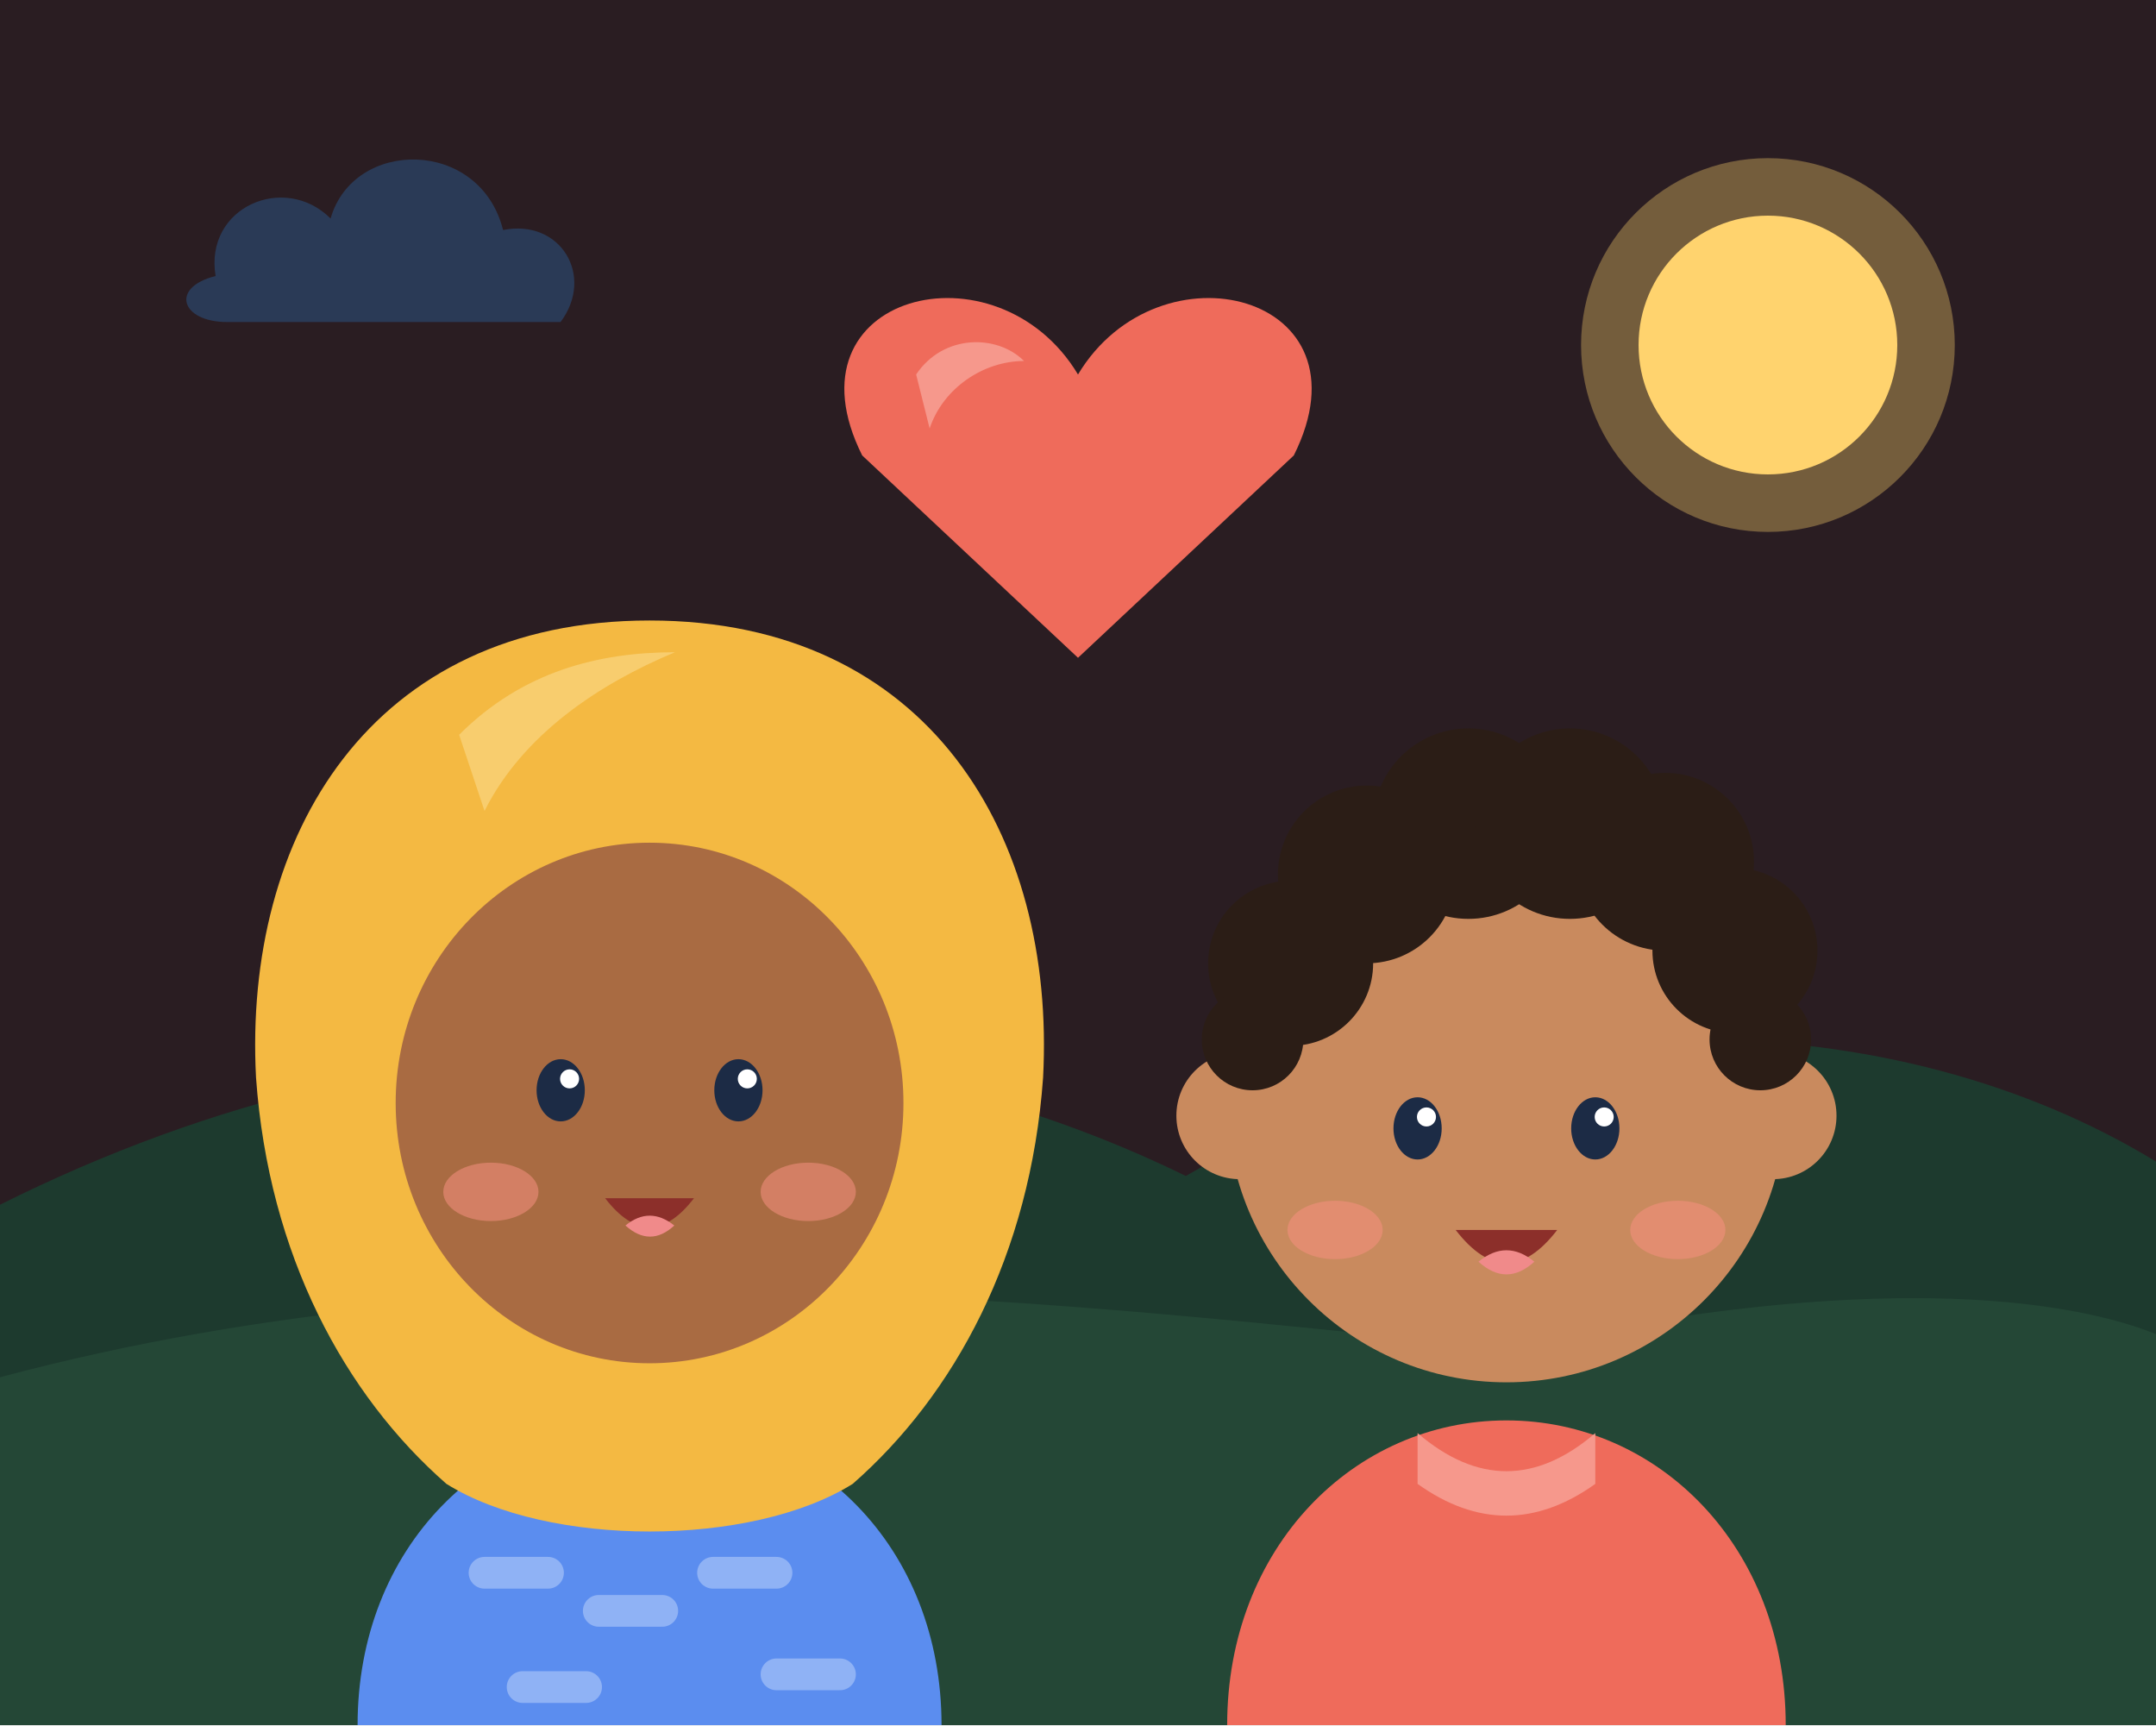
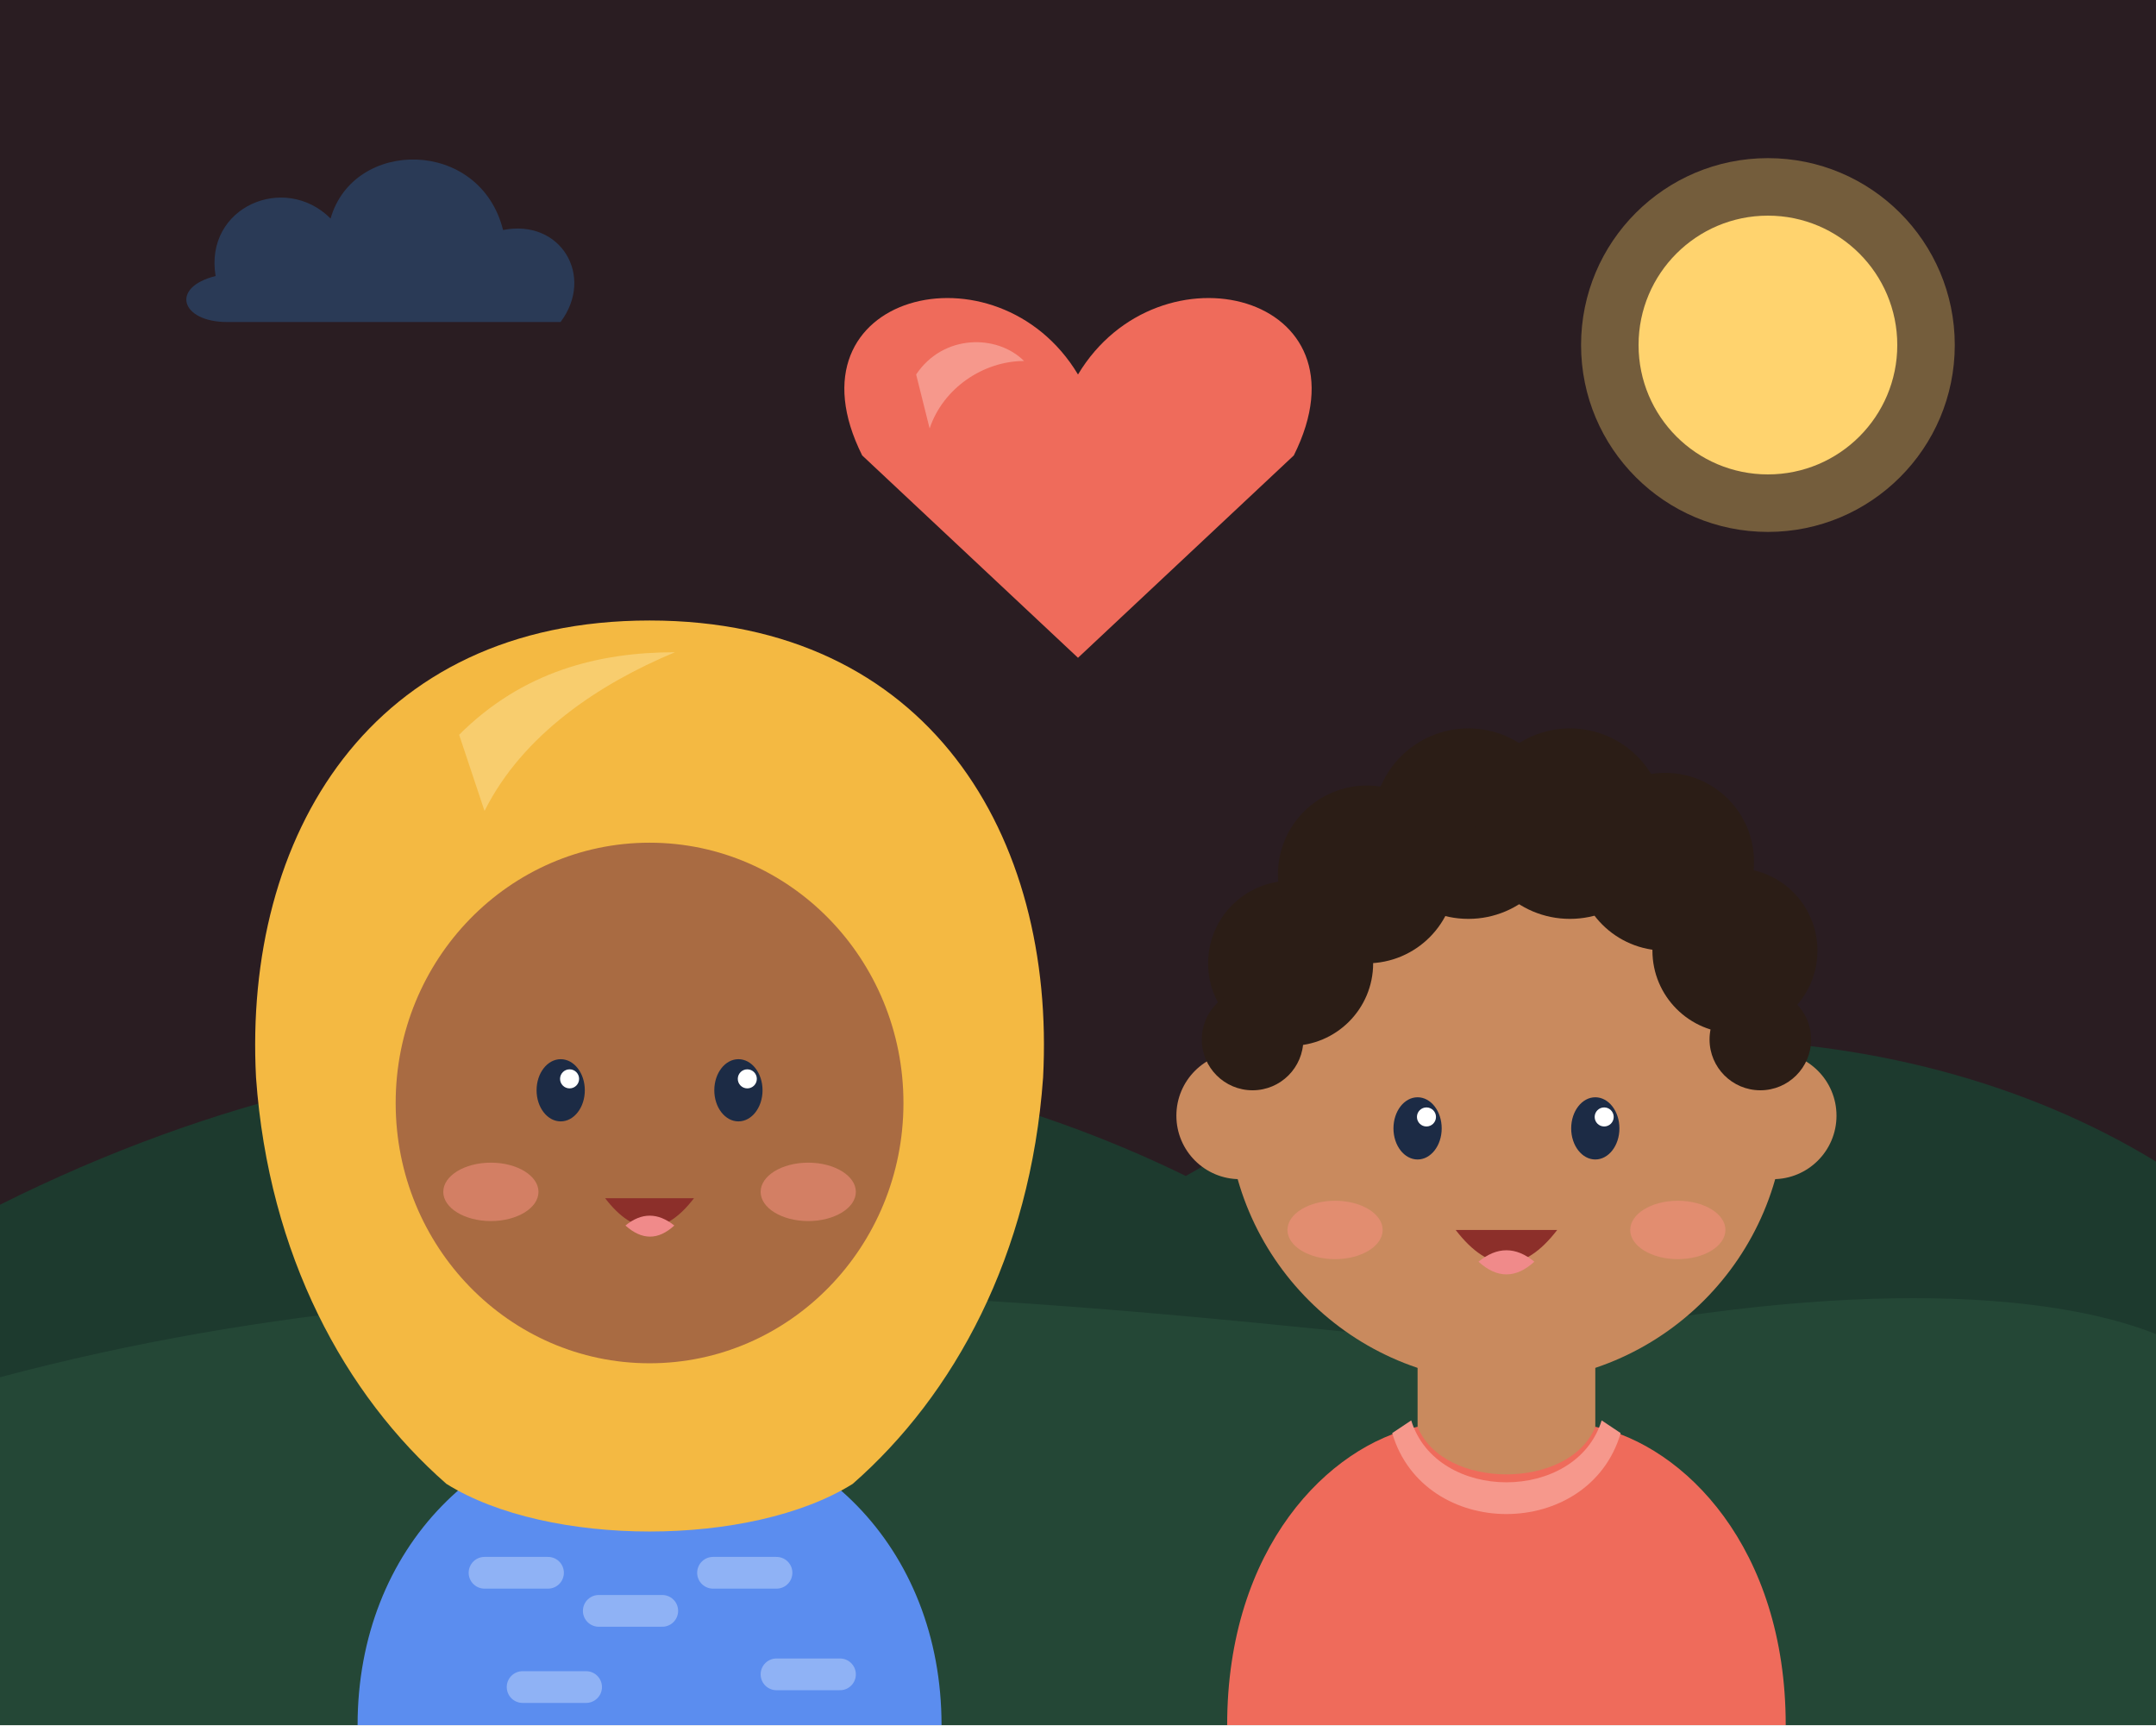
<svg xmlns="http://www.w3.org/2000/svg" viewBox="0 0 300 240" preserveAspectRatio="xMidYMid slice">
  <rect width="100%" height="100%" fill="#2a1d22" />
  <g transform="translate(246.0 48.0)">
    <circle r="26" opacity=".35" fill="#ffd36e" />
  </g>
  <g transform="translate(246.0 48.0)">
    <circle r="18" fill="#ffd36e" />
  </g>
  <g transform="translate(30.0 38.4)">
    <path transform="scale(0.8)" d="M0 0 C -2 -12 12 -18 20 -10 C 24 -24 46 -24 50 -8 C 60 -10 66 0 60 8 L 2 8 C -6 8 -8 2 0 0 Z" fill="#2a3a56" />
  </g>
  <path d="M0 167.6 C 60.0 137.6 120.0 141.6 165.0 163.6 C 210.0 137.6 264.0 139.6 300.0 161.6 V 999 H 0 Z" fill="#1d3a2e" />
  <path d="M0 191.6 C 75.0 171.6 150.0 181.6 210.0 187.6 C 255.0 177.6 285.0 179.6 300.0 185.6 V 999 H 0 Z" fill="#244736" />
  <g transform="translate(39.6 19.2) scale(1.104) translate(-34.0 40.0) scale(0.800)">
    <path d="M54 200 C 54 172 74 152 100 152 C 126 152 146 172 146 200 Z" fill="#5b8def" />
  </g>
  <g transform="translate(39.6 19.2) scale(1.104) translate(-34.0 40.0) scale(0.800)">
    <path d="M74 176 h10 M92 182 h10 M110 176 h10 M120 192 h10 M80 194 h10" stroke="#8fb2f5" stroke-width="5" stroke-linecap="round" fill="#8fb2f5" />
  </g>
  <g transform="translate(39.6 19.2) scale(1.104) translate(-34.0 40.0) scale(0.800)">
    <path d="M100 26 C 56 26 36 60 38 98 C 40 126 52 148 68 162 C 84 172 116 172 132 162 C 148 148 160 126 162 98 C 164 60 144 26 100 26 Z" fill="#f4b942" />
  </g>
  <g transform="translate(39.6 19.2) scale(1.104) translate(-34.0 40.0) scale(0.800)">
    <path d="M70 44 C 80 34 92 31 104 31 C 92 36 80 44 74 56 Z" opacity=".9" fill="#f8cf73" />
  </g>
  <g transform="translate(39.6 19.2) scale(1.104) translate(-34.0 40.0) scale(0.800)">
    <ellipse cx="100" cy="102" rx="40" ry="41" fill="#a96b42" />
  </g>
  <g transform="translate(39.6 19.2) scale(1.104) translate(-34.0 40.0) scale(0.800)">
    <ellipse cx="86" cy="100" rx="3.8" ry="4.9" fill="#1c2b45" />
  </g>
  <g transform="translate(39.6 19.2) scale(1.104) translate(-34.0 40.0) scale(0.800)">
    <circle cx="87.4" cy="98.2" r="1.5" fill="#fff" />
  </g>
  <g transform="translate(39.6 19.2) scale(1.104) translate(-34.0 40.0) scale(0.800)">
    <ellipse cx="114" cy="100" rx="3.8" ry="4.9" fill="#1c2b45" />
  </g>
  <g transform="translate(39.6 19.2) scale(1.104) translate(-34.0 40.0) scale(0.800)">
    <circle cx="115.4" cy="98.2" r="1.5" fill="#fff" />
  </g>
  <g transform="translate(39.6 19.2) scale(1.104) translate(-34.0 40.0) scale(0.800)">
    <ellipse cx="75" cy="116" rx="7.5" ry="4.6" opacity=".55" fill="#f58f80" />
  </g>
  <g transform="translate(39.6 19.2) scale(1.104) translate(-34.0 40.0) scale(0.800)">
    <ellipse cx="125" cy="116" rx="7.5" ry="4.6" opacity=".55" fill="#f58f80" />
  </g>
  <g transform="translate(39.6 19.2) scale(1.104) translate(-34.0 40.0) scale(0.800)">
    <path d="M93 117 q7 9.1 14 0 Z" fill="#8c2f2a" />
  </g>
  <g transform="translate(39.6 19.2) scale(1.104) translate(-34.0 40.0) scale(0.800)">
    <path d="M96.2 121.3 q3.9 3.5 7.7 0 q-3.9 -3.1 -7.7 0 Z" fill="#f08a8a" />
  </g>
  <g transform="translate(39.6 19.2) scale(1.104) translate(74.0 40.0) scale(0.800)">
-     <path d="M56 200 C 56 172 76 152 100 152 C 124 152 144 172 144 200 Z" fill="#ef6b5b" />
+     <path d="M86 128 H 114 V 166 H 86 Z" fill="#c98a5e" />
  </g>
  <g transform="translate(39.6 19.2) scale(1.104) translate(74.0 40.0) scale(0.800)">
-     <path d="M86 154 q14 12 28 0 v8 q-14 10 -28 0 Z" fill="#f6988c" />
+     <path d="M56 200 C 56 172 72 156 86 153 C 90 163 110 163 114 153 C 128 156 144 172 144 200 Z" fill="#ef6b5b" />
+   </g>
+   <g transform="translate(39.6 19.2) scale(1.104) translate(74.0 40.0) scale(0.800)">
+     <path d="M85 152 C 89 165 111 165 115 152 L 118 154 C 113 171 87 171 82 154 Z" fill="#f6988c" />
  </g>
  <g transform="translate(39.6 19.2) scale(1.104) translate(74.0 40.0) scale(0.800)">
    <circle cx="58" cy="104" r="10" fill="#c98a5e" />
  </g>
  <g transform="translate(39.6 19.2) scale(1.104) translate(74.0 40.0) scale(0.800)">
    <circle cx="142" cy="104" r="10" fill="#c98a5e" />
  </g>
  <g transform="translate(39.6 19.2) scale(1.104) translate(74.0 40.0) scale(0.800)">
    <circle cx="100" cy="102" r="44" fill="#c98a5e" />
  </g>
  <g transform="translate(39.6 19.2) scale(1.104) translate(74.0 40.0) scale(0.800)">
    <circle cx="66" cy="80" r="13" fill="#2b1d16" />
    <circle cx="78" cy="66" r="14" fill="#2b1d16" />
    <circle cx="94" cy="58" r="15" fill="#2b1d16" />
    <circle cx="110" cy="58" r="15" fill="#2b1d16" />
    <circle cx="125" cy="64" r="14" fill="#2b1d16" />
    <circle cx="136" cy="78" r="13" fill="#2b1d16" />
    <circle cx="140" cy="92" r="8" fill="#2b1d16" />
    <circle cx="60" cy="92" r="8" fill="#2b1d16" />
  </g>
  <g transform="translate(39.6 19.2) scale(1.104) translate(74.0 40.0) scale(0.800)">
    <ellipse cx="86" cy="106" rx="3.8" ry="4.9" fill="#1c2b45" />
  </g>
  <g transform="translate(39.6 19.2) scale(1.104) translate(74.0 40.0) scale(0.800)">
    <circle cx="87.4" cy="104.2" r="1.5" fill="#fff" />
  </g>
  <g transform="translate(39.6 19.2) scale(1.104) translate(74.0 40.0) scale(0.800)">
    <ellipse cx="114" cy="106" rx="3.8" ry="4.9" fill="#1c2b45" />
  </g>
  <g transform="translate(39.6 19.2) scale(1.104) translate(74.0 40.0) scale(0.800)">
    <circle cx="115.4" cy="104.2" r="1.5" fill="#fff" />
  </g>
  <g transform="translate(39.6 19.2) scale(1.104) translate(74.0 40.0) scale(0.800)">
    <ellipse cx="73" cy="122" rx="7.5" ry="4.6" opacity=".55" fill="#f58f80" />
  </g>
  <g transform="translate(39.6 19.2) scale(1.104) translate(74.0 40.0) scale(0.800)">
    <ellipse cx="127" cy="122" rx="7.5" ry="4.6" opacity=".55" fill="#f58f80" />
  </g>
  <g transform="translate(39.6 19.2) scale(1.104) translate(74.0 40.0) scale(0.800)">
    <path d="M92 122 q8 10.4 16 0 Z" fill="#8c2f2a" />
  </g>
  <g transform="translate(39.6 19.2) scale(1.104) translate(74.0 40.0) scale(0.800)">
    <path d="M95.6 127.0 q4.4 4.0 8.8 0 q-4.4 -3.6 -8.8 0 Z" fill="#f08a8a" />
  </g>
  <g transform="translate(39.6 19.2) scale(1.104) translate(100.0 40.0) scale(1.700)">
    <path d="M0 -6 c -6 -10 -22 -6 -16 6 l 16 15 l 16 -15 c 6 -12 -10 -16 -16 -6 z" fill="#ef6b5b" />
  </g>
  <g transform="translate(39.6 19.2) scale(1.104) translate(100.0 40.0) scale(1.700)">
    <path d="M-12 -6 c 2 -3 6 -3 8 -1 c -3 0 -6 2 -7 5 z" fill="#f6988c" />
  </g>
</svg>
